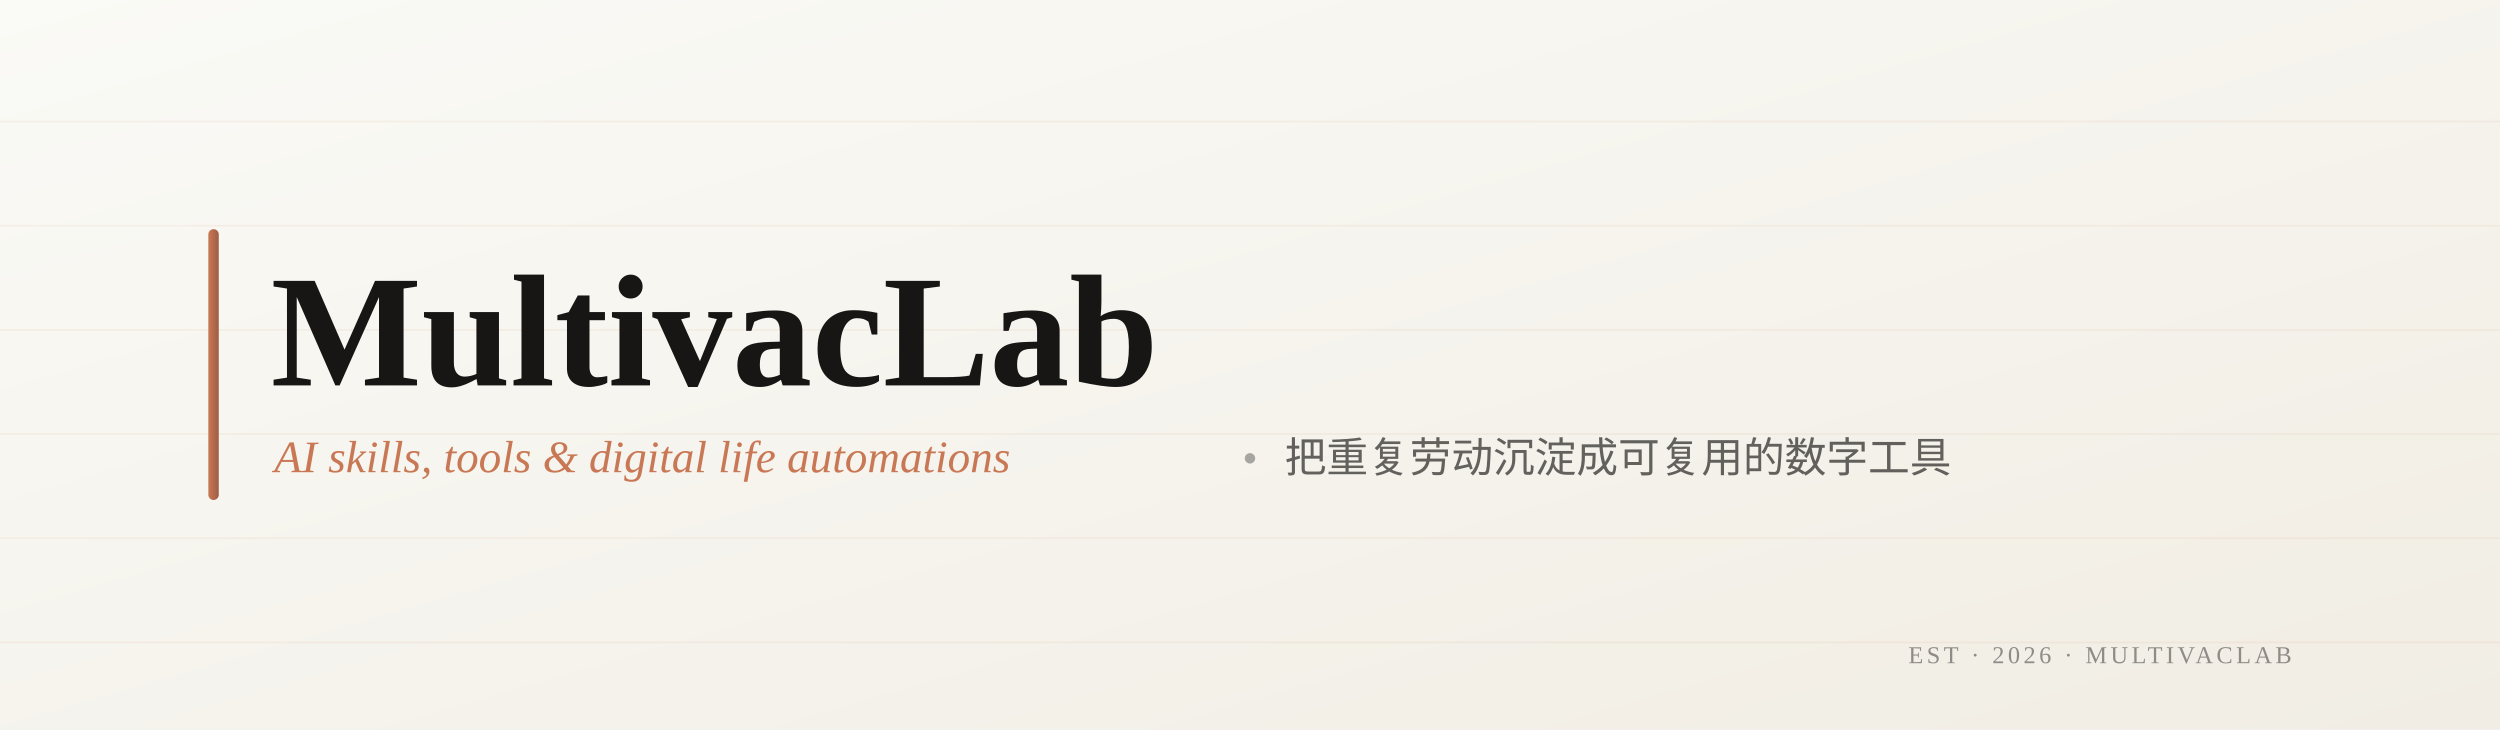
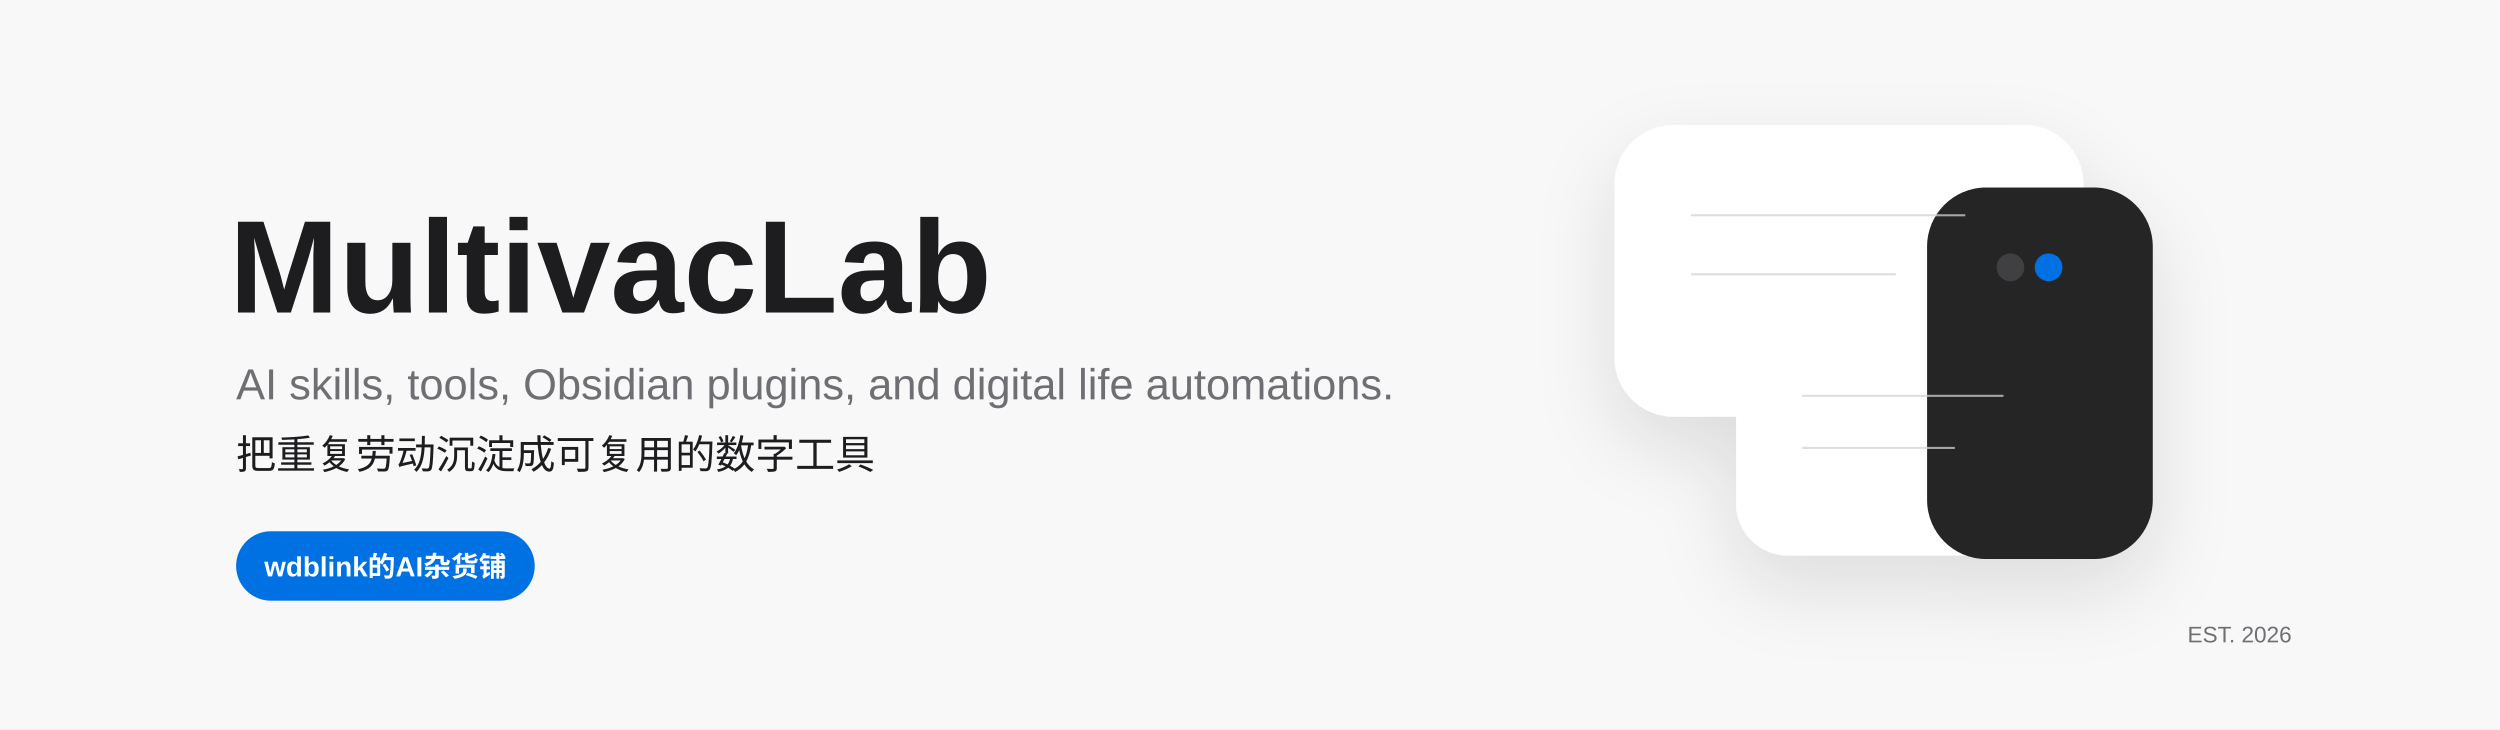
<svg xmlns="http://www.w3.org/2000/svg" viewBox="0 0 1440 420" width="1440" height="420" role="img" aria-label="MultivacLab — AI grocery store">
  <defs>
-     <linearGradient id="bg" x1="0" y1="0" x2="1" y2="1">
-       <stop offset="0%" stop-color="#FAFAF6" />
-       <stop offset="100%" stop-color="#F1EDE4" />
-     </linearGradient>
-     <linearGradient id="accent" x1="0" y1="0" x2="1" y2="0">
-       <stop offset="0%" stop-color="#C97855" />
-       <stop offset="100%" stop-color="#9F5D43" />
-     </linearGradient>
+     <filter id="cardShadow" x="-20%" y="-30%" width="140%" height="180%">
+       <feDropShadow dx="0" dy="18" stdDeviation="22" flood-color="#000000" flood-opacity="0.12" />
+     </filter>
  </defs>
-   <rect width="1440" height="420" fill="url(#bg)" />
-   <g stroke="#C97855" stroke-opacity="0.08" stroke-width="1">
-     <line x1="0" y1="70" x2="1440" y2="70" />
-     <line x1="0" y1="130" x2="1440" y2="130" />
-     <line x1="0" y1="190" x2="1440" y2="190" />
-     <line x1="0" y1="250" x2="1440" y2="250" />
-     <line x1="0" y1="310" x2="1440" y2="310" />
-     <line x1="0" y1="370" x2="1440" y2="370" />
+   <rect width="1440" height="420" fill="#ffffff" />
+   <rect x="0" y="0" width="1440" height="420" fill="#f5f5f7" opacity="0.72" />
+   <g filter="url(#cardShadow)" opacity="0.96">
+     <rect x="930" y="72" width="270" height="168" rx="34" fill="#ffffff" />
+     <rect x="1000" y="184" width="220" height="136" rx="30" fill="#ffffff" />
+     <rect x="1110" y="108" width="130" height="214" rx="34" fill="#1d1d1f" />
  </g>
-   <rect x="120" y="132" width="6" height="156" fill="url(#accent)" rx="3" />
-   <text x="156" y="222" font-family="'Times New Roman', Georgia, 'Noto Serif SC', serif" font-size="92" font-weight="700" fill="#171615">
+   <g fill="none" stroke="#d2d2d7" stroke-width="1.2" opacity="0.75">
+     <path d="M974 124h158" />
+     <path d="M974 158h118" />
+     <path d="M1038 228h116" />
+     <path d="M1038 258h88" />
+   </g>
+   <circle cx="1180" cy="154" r="8" fill="#0071e3" />
+   <circle cx="1158" cy="154" r="8" fill="#86868b" opacity="0.28" />
+   <text x="132" y="180" font-family="-apple-system, BlinkMacSystemFont, 'SF Pro Display', 'Helvetica Neue', Arial, sans-serif" font-size="76" font-weight="600" fill="#1d1d1f">
    MultivacLab
  </text>
-   <text x="158" y="272" font-family="'Times New Roman', Georgia, 'Noto Serif SC', serif" font-size="26" fill="#C97855" font-style="italic">
-     AI skills, tools &amp; digital life automations
+   <text x="136" y="230" font-family="-apple-system, BlinkMacSystemFont, 'SF Pro Text', 'Helvetica Neue', Arial, sans-serif" font-size="25" font-weight="400" fill="#6e6e73">
+     AI skills, tools, Obsidian plugins, and digital life automations.
  </text>
-   <circle cx="720" cy="264" r="3" fill="#171615" fill-opacity="0.35" />
-   <text x="740" y="272" font-family="'PingFang SC', 'Noto Serif SC', 'Songti SC', serif" font-size="24" fill="#171615" fill-opacity="0.66">
+   <text x="136" y="270" font-family="-apple-system, BlinkMacSystemFont, 'SF Pro Text', 'PingFang SC', 'Helvetica Neue', Arial, sans-serif" font-size="23" font-weight="400" fill="#1d1d1f">
    把重复劳动沉淀成可复用的数字工具
  </text>
-   <text x="1320" y="382" text-anchor="end" font-family="'Times New Roman', Georgia, serif" font-size="14" fill="#171615" fill-opacity="0.45" letter-spacing="2">
-     EST · 2026 · MULTIVACLAB
+   <rect x="136" y="306" width="172" height="40" rx="20" fill="#0071e3" />
+   <text x="222" y="332" text-anchor="middle" font-family="-apple-system, BlinkMacSystemFont, 'SF Pro Text', 'PingFang SC', 'Helvetica Neue', Arial, sans-serif" font-size="16" font-weight="600" fill="#ffffff">
+     wdblink的AI杂货铺
+   </text>
+   <text x="1320" y="370" text-anchor="end" font-family="-apple-system, BlinkMacSystemFont, 'SF Pro Text', 'Helvetica Neue', Arial, sans-serif" font-size="13" fill="#6e6e73">
+     EST. 2026
  </text>
</svg>
